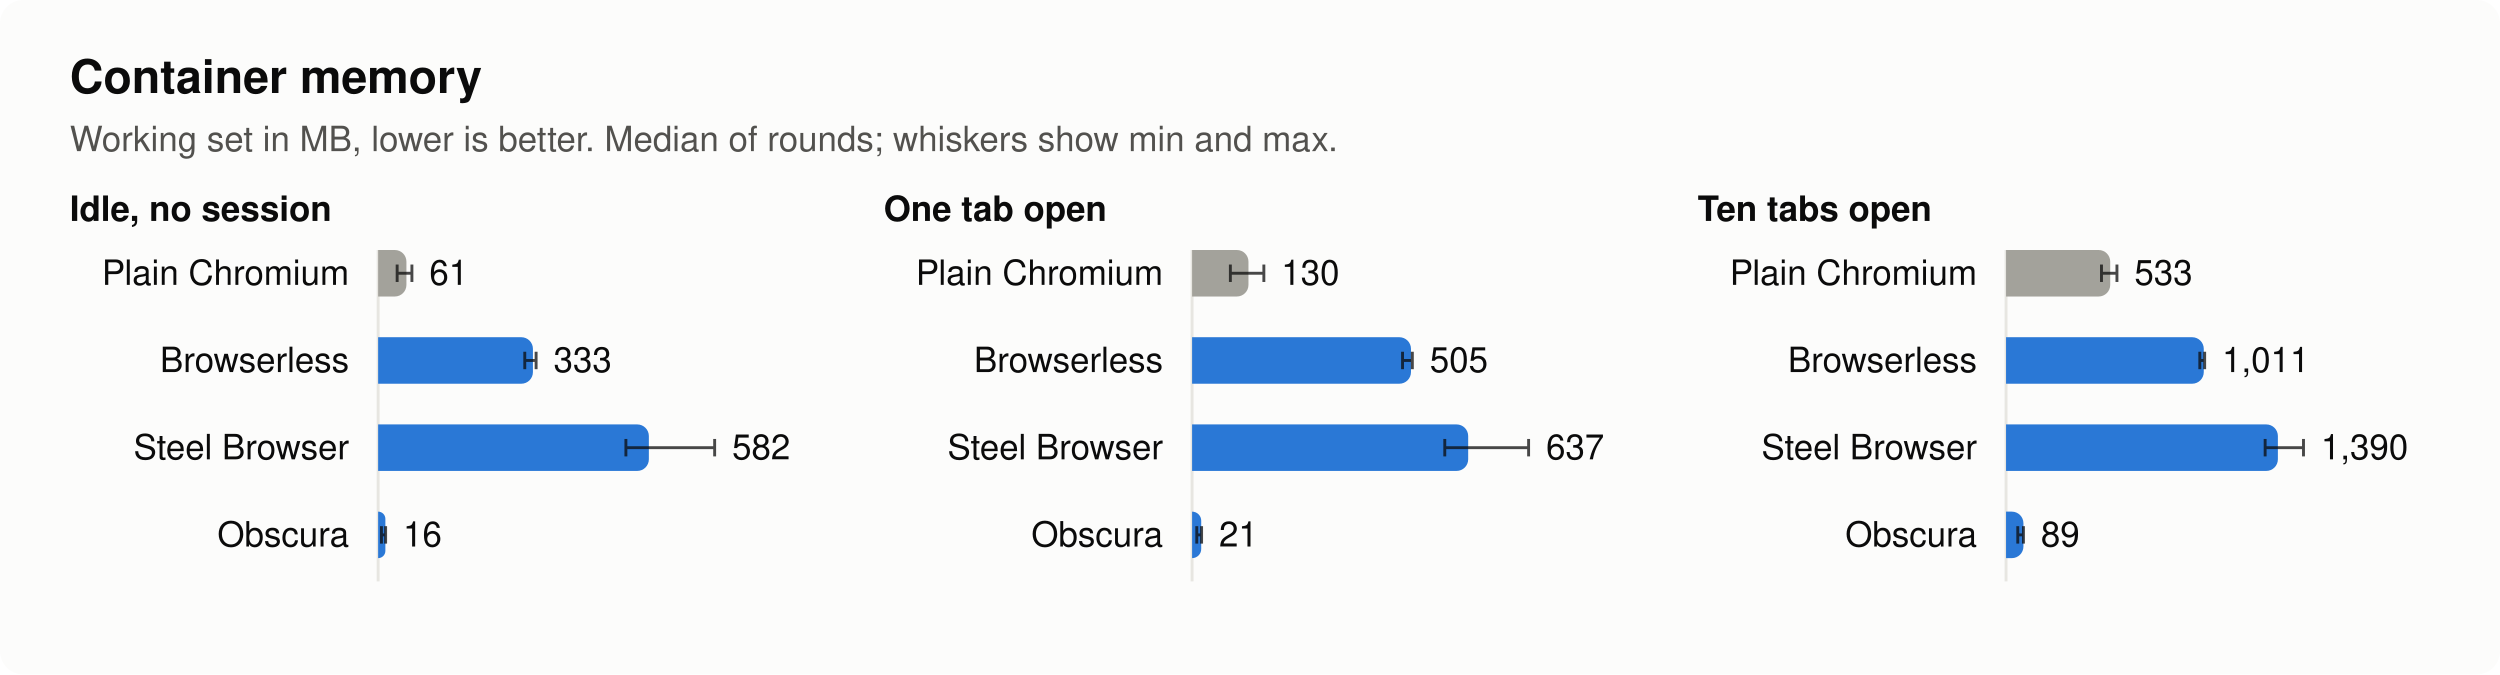
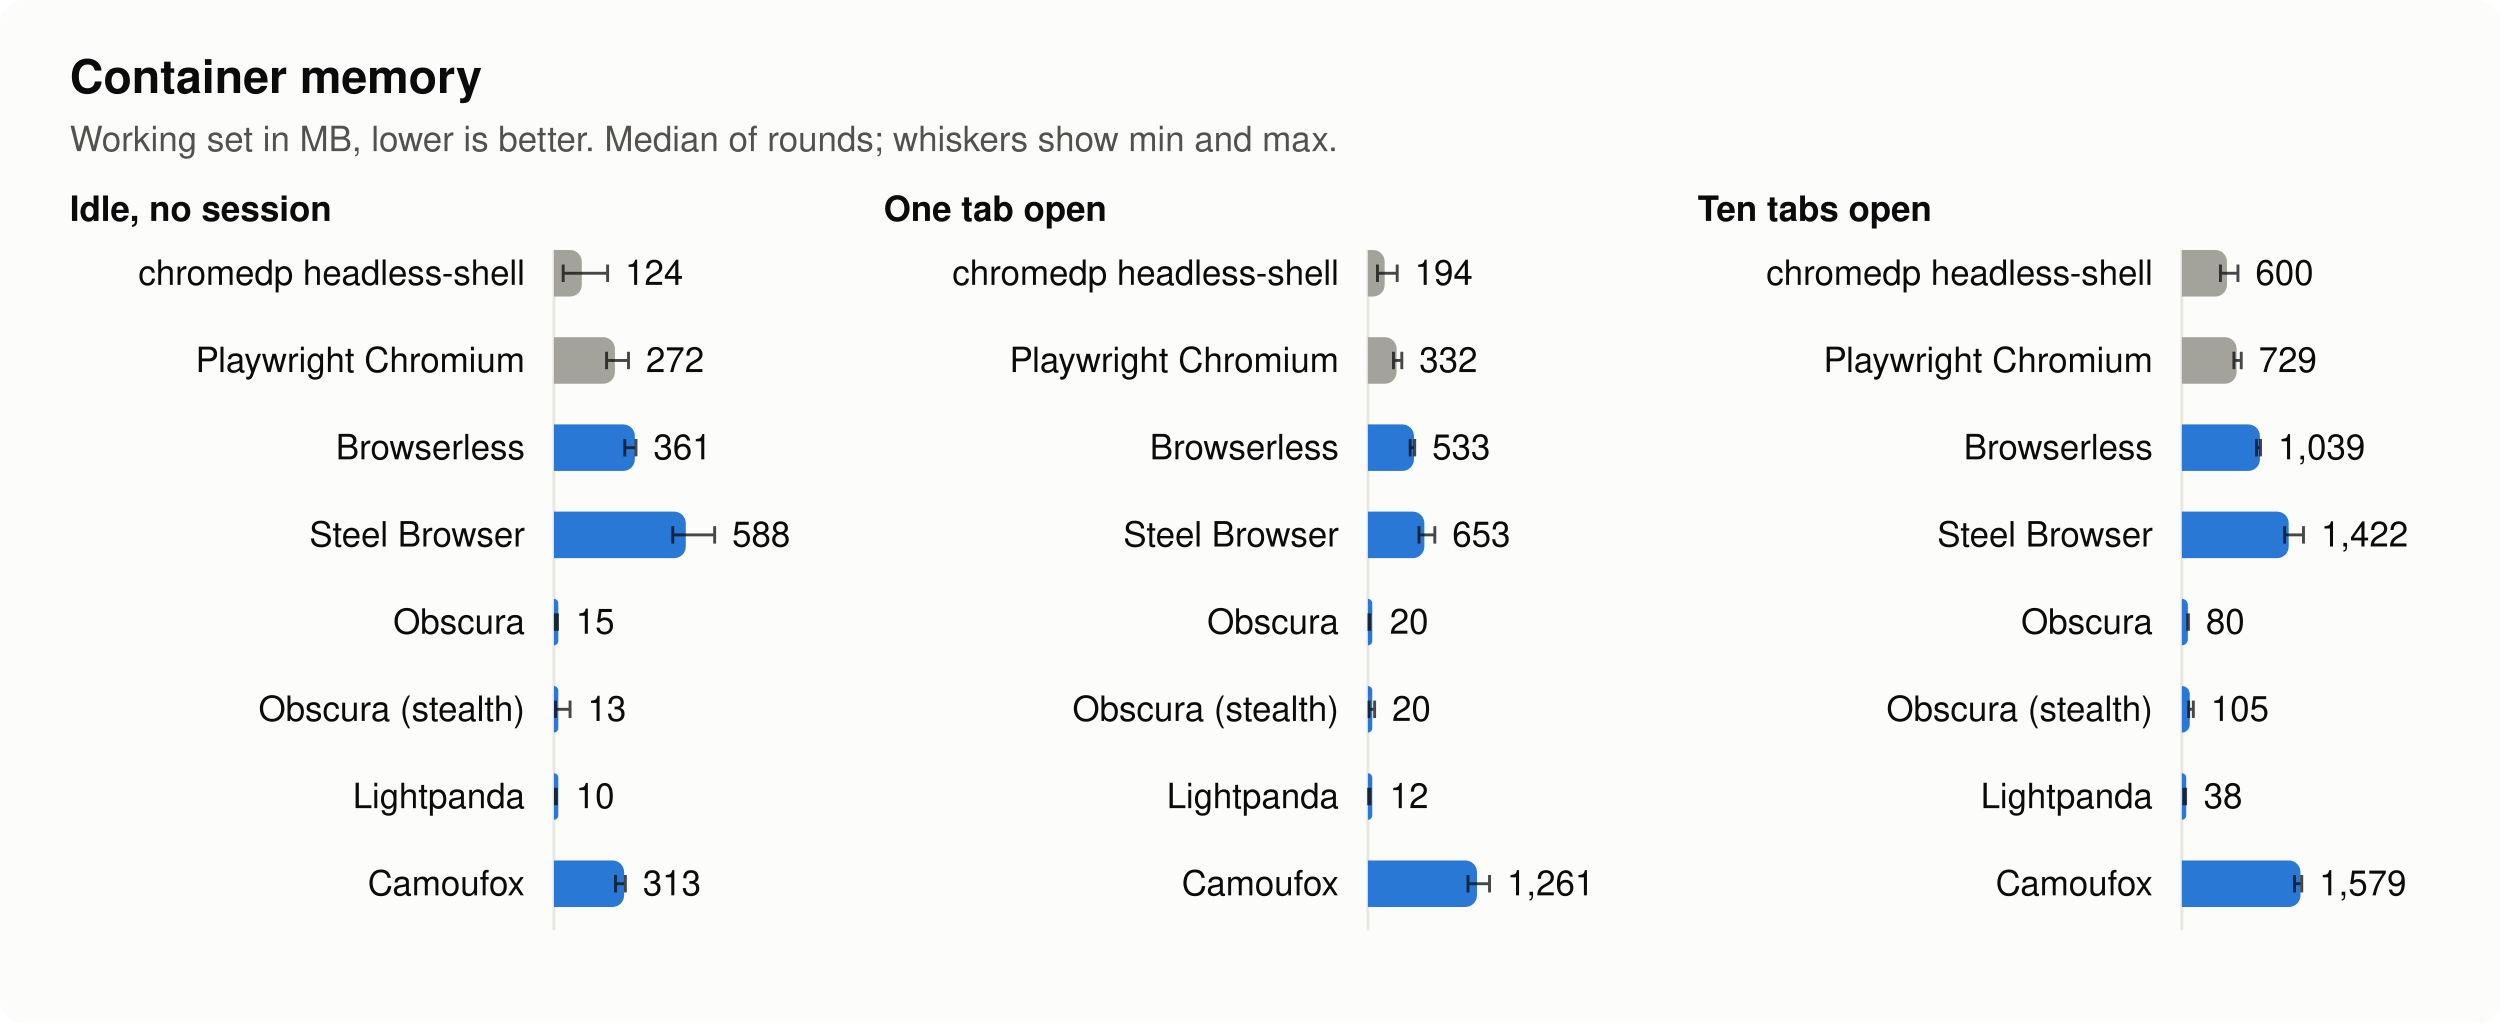
- <svg xmlns="http://www.w3.org/2000/svg" viewBox="0 0 860 232" width="860" height="232" font-family="-apple-system, BlinkMacSystemFont, 'Segoe UI', Helvetica, Arial, sans-serif" role="img" aria-label="Container memory">
-   <rect width="860" height="232" rx="8" fill="#fcfcfb" />
+ <svg xmlns="http://www.w3.org/2000/svg" viewBox="0 0 860 352" width="860" height="352" font-family="-apple-system, BlinkMacSystemFont, 'Segoe UI', Helvetica, Arial, sans-serif" role="img" aria-label="Container memory">
+   <rect width="860" height="352" rx="8" fill="#fcfcfb" />
  <text x="24" y="32" font-size="16" font-weight="600" fill="#0b0b0b">Container memory</text>
  <text x="24" y="52" font-size="12" fill="#52514e">Working set in MB, lower is better. Median of rounds; whiskers show min and max.</text>
  <text x="24" y="76" font-size="12" font-weight="600" fill="#0b0b0b">Idle, no session</text>
-   <line x1="130.08" y1="86" x2="130.08" y2="200" stroke="#e7e6e1" stroke-width="1" />
-   <text x="120.08" y="98" font-size="12" text-anchor="end" fill="#0b0b0b">Plain Chromium</text>
-   <path d="M130.08,86h5.731a4,4 0 0 1 4,4v8a4,4 0 0 1 -4,4h-5.731z" fill="#a3a29b" />
-   <path d="M136.62,94H141.699M136.62,91v6M141.699,91v6" stroke="#0b0b0b" stroke-width="1" fill="none" opacity="0.75" />
-   <text x="147.699" y="98" font-size="12" fill="#0b0b0b" style="font-variant-numeric: tabular-nums">61</text>
-   <text x="120.08" y="128" font-size="12" text-anchor="end" fill="#0b0b0b">Browserless</text>
-   <path d="M130.08,116h49.248a4,4 0 0 1 4,4v8a4,4 0 0 1 -4,4h-49.248z" fill="#2a78d6" />
-   <path d="M180.52,124H184.419M180.52,121v6M184.419,121v6" stroke="#0b0b0b" stroke-width="1" fill="none" opacity="0.75" />
-   <text x="190.419" y="128" font-size="12" fill="#0b0b0b" style="font-variant-numeric: tabular-nums">333</text>
-   <text x="120.08" y="158" font-size="12" text-anchor="end" fill="#0b0b0b">Steel Browser</text>
-   <path d="M130.08,146h89.129a4,4 0 0 1 4,4v8a4,4 0 0 1 -4,4h-89.129z" fill="#2a78d6" />
-   <path d="M215.31,154H245.84M215.31,151v6M245.84,151v6" stroke="#0b0b0b" stroke-width="1" fill="none" opacity="0.75" />
-   <text x="251.84" y="158" font-size="12" fill="#0b0b0b" style="font-variant-numeric: tabular-nums">582</text>
-   <text x="120.08" y="188" font-size="12" text-anchor="end" fill="#0b0b0b">Obscura</text>
-   <path d="M130.08,176h0a2.49,2.49 0 0 1 2.49,2.49v11.021a2.49,2.49 0 0 1 -2.49,2.49h0z" fill="#2a78d6" />
-   <path d="M131.215,184H132.656M131.215,181v6M132.656,181v6" stroke="#0b0b0b" stroke-width="1" fill="none" opacity="0.75" />
-   <text x="138.656" y="188" font-size="12" fill="#0b0b0b" style="font-variant-numeric: tabular-nums">16</text>
+   <line x1="190.56" y1="86" x2="190.56" y2="320" stroke="#e7e6e1" stroke-width="1" />
+   <text x="180.56" y="98" font-size="12" text-anchor="end" fill="#0b0b0b">chromedp headless-shell</text>
+   <path d="M190.56,86h5.57a4,4 0 0 1 4,4v8a4,4 0 0 1 -4,4h-5.57z" fill="#a3a29b" />
+   <path d="M193.732,94H209.022M193.732,91v6M209.022,91v6" stroke="#0b0b0b" stroke-width="1" fill="none" opacity="0.75" />
+   <text x="215.022" y="98" font-size="12" fill="#0b0b0b" style="font-variant-numeric: tabular-nums">124</text>
+   <text x="180.56" y="128" font-size="12" text-anchor="end" fill="#0b0b0b">Playwright Chromium</text>
+   <path d="M190.56,116h16.965a4,4 0 0 1 4,4v8a4,4 0 0 1 -4,4h-16.965z" fill="#a3a29b" />
+   <path d="M208.668,124H216.204M208.668,121v6M216.204,121v6" stroke="#0b0b0b" stroke-width="1" fill="none" opacity="0.75" />
+   <text x="222.204" y="128" font-size="12" fill="#0b0b0b" style="font-variant-numeric: tabular-nums">272</text>
+   <text x="180.56" y="158" font-size="12" text-anchor="end" fill="#0b0b0b">Browserless</text>
+   <path d="M190.56,146h23.832a4,4 0 0 1 4,4v8a4,4 0 0 1 -4,4h-23.832z" fill="#2a78d6" />
+   <path d="M214.937,154H218.779M214.937,151v6M218.779,151v6" stroke="#0b0b0b" stroke-width="1" fill="none" opacity="0.75" />
+   <text x="224.779" y="158" font-size="12" fill="#0b0b0b" style="font-variant-numeric: tabular-nums">361</text>
+   <text x="180.56" y="188" font-size="12" text-anchor="end" fill="#0b0b0b">Steel Browser</text>
+   <path d="M190.56,176h41.353a4,4 0 0 1 4,4v8a4,4 0 0 1 -4,4h-41.353z" fill="#2a78d6" />
+   <path d="M231.438,184H245.84M231.438,181v6M245.84,181v6" stroke="#0b0b0b" stroke-width="1" fill="none" opacity="0.75" />
+   <text x="251.84" y="188" font-size="12" fill="#0b0b0b" style="font-variant-numeric: tabular-nums">588</text>
+   <text x="180.56" y="218" font-size="12" text-anchor="end" fill="#0b0b0b">Obscura</text>
+   <path d="M190.56,206h0a1.5,1.5 0 0 1 1.5,1.5v13a1.5,1.5 0 0 1 -1.5,1.5h0z" fill="#2a78d6" />
+   <path d="M191.043,214H191.775M191.043,211v6M191.775,211v6" stroke="#0b0b0b" stroke-width="1" fill="none" opacity="0.75" />
+   <text x="198.06" y="218" font-size="12" fill="#0b0b0b" style="font-variant-numeric: tabular-nums">15</text>
+   <text x="180.56" y="248" font-size="12" text-anchor="end" fill="#0b0b0b">Obscura (stealth)</text>
+   <path d="M190.56,236h0a1.5,1.5 0 0 1 1.5,1.5v13a1.5,1.5 0 0 1 -1.5,1.5h0z" fill="#2a78d6" />
+   <path d="M191.089,244H196.099M191.089,241v6M196.099,241v6" stroke="#0b0b0b" stroke-width="1" fill="none" opacity="0.75" />
+   <text x="202.099" y="248" font-size="12" fill="#0b0b0b" style="font-variant-numeric: tabular-nums">13</text>
+   <text x="180.56" y="278" font-size="12" text-anchor="end" fill="#0b0b0b">Lightpanda</text>
+   <path d="M190.56,266h0a1.5,1.5 0 0 1 1.5,1.5v13a1.5,1.5 0 0 1 -1.5,1.5h0z" fill="#2a78d6" />
+   <path d="M191.075,274H191.365M191.075,271v6M191.365,271v6" stroke="#0b0b0b" stroke-width="1" fill="none" opacity="0.75" />
+   <text x="198.06" y="278" font-size="12" fill="#0b0b0b" style="font-variant-numeric: tabular-nums">10</text>
+   <text x="180.56" y="308" font-size="12" text-anchor="end" fill="#0b0b0b">Camoufox</text>
+   <path d="M190.56,296h20.136a4,4 0 0 1 4,4v8a4,4 0 0 1 -4,4h-20.136z" fill="#2a78d6" />
+   <path d="M211.738,304H215.137M211.738,301v6M215.137,301v6" stroke="#0b0b0b" stroke-width="1" fill="none" opacity="0.75" />
+   <text x="221.137" y="308" font-size="12" fill="#0b0b0b" style="font-variant-numeric: tabular-nums">313</text>
  <text x="304" y="76" font-size="12" font-weight="600" fill="#0b0b0b">One tab open</text>
-   <line x1="410.08" y1="86" x2="410.08" y2="200" stroke="#e7e6e1" stroke-width="1" />
-   <text x="400.08" y="98" font-size="12" text-anchor="end" fill="#0b0b0b">Plain Chromium</text>
-   <path d="M410.08,86h15.392a4,4 0 0 1 4,4v8a4,4 0 0 1 -4,4h-15.392z" fill="#a3a29b" />
-   <path d="M423.245,94H434.767M423.245,91v6M434.767,91v6" stroke="#0b0b0b" stroke-width="1" fill="none" opacity="0.75" />
-   <text x="440.767" y="98" font-size="12" fill="#0b0b0b" style="font-variant-numeric: tabular-nums">130</text>
-   <text x="400.08" y="128" font-size="12" text-anchor="end" fill="#0b0b0b">Browserless</text>
-   <path d="M410.08,116h71.297a4,4 0 0 1 4,4v8a4,4 0 0 1 -4,4h-71.297z" fill="#2a78d6" />
-   <path d="M482.475,124H485.846M482.475,121v6M485.846,121v6" stroke="#0b0b0b" stroke-width="1" fill="none" opacity="0.75" />
-   <text x="491.846" y="128" font-size="12" fill="#0b0b0b" style="font-variant-numeric: tabular-nums">505</text>
-   <text x="400.08" y="158" font-size="12" text-anchor="end" fill="#0b0b0b">Steel Browser</text>
-   <path d="M410.08,146h90.975a4,4 0 0 1 4,4v8a4,4 0 0 1 -4,4h-90.975z" fill="#2a78d6" />
-   <path d="M497.003,154H525.84M497.003,151v6M525.84,151v6" stroke="#0b0b0b" stroke-width="1" fill="none" opacity="0.75" />
-   <text x="531.84" y="158" font-size="12" fill="#0b0b0b" style="font-variant-numeric: tabular-nums">637</text>
-   <text x="400.08" y="188" font-size="12" text-anchor="end" fill="#0b0b0b">Obscura</text>
-   <path d="M410.08,176h0a3.142,3.142 0 0 1 3.142,3.142v9.715a3.142,3.142 0 0 1 -3.142,3.142h0z" fill="#2a78d6" />
-   <path d="M411.691,184H413.344M411.691,181v6M413.344,181v6" stroke="#0b0b0b" stroke-width="1" fill="none" opacity="0.75" />
-   <text x="419.344" y="188" font-size="12" fill="#0b0b0b" style="font-variant-numeric: tabular-nums">21</text>
+   <line x1="470.56" y1="86" x2="470.56" y2="320" stroke="#e7e6e1" stroke-width="1" />
+   <text x="460.56" y="98" font-size="12" text-anchor="end" fill="#0b0b0b">chromedp headless-shell</text>
+   <path d="M470.56,86h1.763a4,4 0 0 1 4,4v8a4,4 0 0 1 -4,4h-1.763z" fill="#a3a29b" />
+   <path d="M473.842,94H480.633M473.842,91v6M480.633,91v6" stroke="#0b0b0b" stroke-width="1" fill="none" opacity="0.75" />
+   <text x="486.633" y="98" font-size="12" fill="#0b0b0b" style="font-variant-numeric: tabular-nums">194</text>
+   <text x="460.56" y="128" font-size="12" text-anchor="end" fill="#0b0b0b">Playwright Chromium</text>
+   <path d="M470.56,116h5.87a4,4 0 0 1 4,4v8a4,4 0 0 1 -4,4h-5.87z" fill="#a3a29b" />
+   <path d="M479.355,124H482.224M479.355,121v6M482.224,121v6" stroke="#0b0b0b" stroke-width="1" fill="none" opacity="0.75" />
+   <text x="488.224" y="128" font-size="12" fill="#0b0b0b" style="font-variant-numeric: tabular-nums">332</text>
+   <text x="460.56" y="158" font-size="12" text-anchor="end" fill="#0b0b0b">Browserless</text>
+   <path d="M470.56,146h11.846a4,4 0 0 1 4,4v8a4,4 0 0 1 -4,4h-11.846z" fill="#2a78d6" />
+   <path d="M485.096,154H486.661M485.096,151v6M486.661,151v6" stroke="#0b0b0b" stroke-width="1" fill="none" opacity="0.75" />
+   <text x="492.661" y="158" font-size="12" fill="#0b0b0b" style="font-variant-numeric: tabular-nums">533</text>
+   <text x="460.56" y="188" font-size="12" text-anchor="end" fill="#0b0b0b">Steel Browser</text>
+   <path d="M470.56,176h15.422a4,4 0 0 1 4,4v8a4,4 0 0 1 -4,4h-15.422z" fill="#2a78d6" />
+   <path d="M488.131,184H493.579M488.131,181v6M493.579,181v6" stroke="#0b0b0b" stroke-width="1" fill="none" opacity="0.75" />
+   <text x="499.579" y="188" font-size="12" fill="#0b0b0b" style="font-variant-numeric: tabular-nums">653</text>
+   <text x="460.56" y="218" font-size="12" text-anchor="end" fill="#0b0b0b">Obscura</text>
+   <path d="M470.56,206h0a1.5,1.5 0 0 1 1.5,1.5v13a1.5,1.5 0 0 1 -1.5,1.5h0z" fill="#2a78d6" />
+   <path d="M470.928,214H471.203M470.928,211v6M471.203,211v6" stroke="#0b0b0b" stroke-width="1" fill="none" opacity="0.75" />
+   <text x="478.06" y="218" font-size="12" fill="#0b0b0b" style="font-variant-numeric: tabular-nums">20</text>
+   <text x="460.56" y="248" font-size="12" text-anchor="end" fill="#0b0b0b">Obscura (stealth)</text>
+   <path d="M470.56,236h0a1.5,1.5 0 0 1 1.5,1.5v13a1.5,1.5 0 0 1 -1.5,1.5h0z" fill="#2a78d6" />
+   <path d="M470.963,244H472.869M470.963,241v6M472.869,241v6" stroke="#0b0b0b" stroke-width="1" fill="none" opacity="0.75" />
+   <text x="478.869" y="248" font-size="12" fill="#0b0b0b" style="font-variant-numeric: tabular-nums">20</text>
+   <text x="460.56" y="278" font-size="12" text-anchor="end" fill="#0b0b0b">Lightpanda</text>
+   <path d="M470.56,266h0a1.5,1.5 0 0 1 1.5,1.5v13a1.5,1.5 0 0 1 -1.5,1.5h0z" fill="#2a78d6" />
+   <path d="M470.802,274H471.279M470.802,271v6M471.279,271v6" stroke="#0b0b0b" stroke-width="1" fill="none" opacity="0.75" />
+   <text x="478.06" y="278" font-size="12" fill="#0b0b0b" style="font-variant-numeric: tabular-nums">12</text>
+   <text x="460.56" y="308" font-size="12" text-anchor="end" fill="#0b0b0b">Camoufox</text>
+   <path d="M470.56,296h33.515a4,4 0 0 1 4,4v8a4,4 0 0 1 -4,4h-33.515z" fill="#2a78d6" />
+   <path d="M505.001,304H512.4M505.001,301v6M512.4,301v6" stroke="#0b0b0b" stroke-width="1" fill="none" opacity="0.75" />
+   <text x="518.4" y="308" font-size="12" fill="#0b0b0b" style="font-variant-numeric: tabular-nums">1,261</text>
  <text x="584" y="76" font-size="12" font-weight="600" fill="#0b0b0b">Ten tabs open</text>
-   <line x1="690.08" y1="86" x2="690.08" y2="200" stroke="#e7e6e1" stroke-width="1" />
-   <text x="680.08" y="98" font-size="12" text-anchor="end" fill="#0b0b0b">Plain Chromium</text>
-   <path d="M690.08,86h31.838a4,4 0 0 1 4,4v8a4,4 0 0 1 -4,4h-31.838z" fill="#a3a29b" />
-   <path d="M722.909,94H728.229M722.909,91v6M728.229,91v6" stroke="#0b0b0b" stroke-width="1" fill="none" opacity="0.75" />
-   <text x="734.229" y="98" font-size="12" fill="#0b0b0b" style="font-variant-numeric: tabular-nums">533</text>
-   <text x="680.08" y="128" font-size="12" text-anchor="end" fill="#0b0b0b">Browserless</text>
-   <path d="M690.08,116h64.018a4,4 0 0 1 4,4v8a4,4 0 0 1 -4,4h-64.018z" fill="#2a78d6" />
-   <path d="M756.733,124H758.404M756.733,121v6M758.404,121v6" stroke="#0b0b0b" stroke-width="1" fill="none" opacity="0.75" />
-   <text x="764.404" y="128" font-size="12" fill="#0b0b0b" style="font-variant-numeric: tabular-nums">1,011</text>
-   <text x="680.08" y="158" font-size="12" text-anchor="end" fill="#0b0b0b">Steel Browser</text>
-   <path d="M690.08,146h89.512a4,4 0 0 1 4,4v8a4,4 0 0 1 -4,4h-89.512z" fill="#2a78d6" />
-   <path d="M779.205,154H792.4M779.205,151v6M792.4,151v6" stroke="#0b0b0b" stroke-width="1" fill="none" opacity="0.75" />
-   <text x="798.4" y="158" font-size="12" fill="#0b0b0b" style="font-variant-numeric: tabular-nums">1,390</text>
-   <text x="680.08" y="188" font-size="12" text-anchor="end" fill="#0b0b0b">Obscura</text>
-   <path d="M690.08,176h1.981a4,4 0 0 1 4,4v8a4,4 0 0 1 -4,4h-1.981z" fill="#2a78d6" />
-   <path d="M694.113,184H696.067M694.113,181v6M696.067,181v6" stroke="#0b0b0b" stroke-width="1" fill="none" opacity="0.75" />
-   <text x="702.067" y="188" font-size="12" fill="#0b0b0b" style="font-variant-numeric: tabular-nums">89</text>
+   <line x1="750.56" y1="86" x2="750.56" y2="320" stroke="#e7e6e1" stroke-width="1" />
+   <text x="740.56" y="98" font-size="12" text-anchor="end" fill="#0b0b0b">chromedp headless-shell</text>
+   <path d="M750.56,86h11.515a4,4 0 0 1 4,4v8a4,4 0 0 1 -4,4h-11.515z" fill="#a3a29b" />
+   <path d="M763.835,94H769.852M763.835,91v6M769.852,91v6" stroke="#0b0b0b" stroke-width="1" fill="none" opacity="0.75" />
+   <text x="775.852" y="98" font-size="12" fill="#0b0b0b" style="font-variant-numeric: tabular-nums">600</text>
+   <text x="740.56" y="128" font-size="12" text-anchor="end" fill="#0b0b0b">Playwright Chromium</text>
+   <path d="M750.56,116h14.84a4,4 0 0 1 4,4v8a4,4 0 0 1 -4,4h-14.84z" fill="#a3a29b" />
+   <path d="M768.463,124H770.984M768.463,121v6M770.984,121v6" stroke="#0b0b0b" stroke-width="1" fill="none" opacity="0.75" />
+   <text x="776.984" y="128" font-size="12" fill="#0b0b0b" style="font-variant-numeric: tabular-nums">729</text>
+   <text x="740.56" y="158" font-size="12" text-anchor="end" fill="#0b0b0b">Browserless</text>
+   <path d="M750.56,146h22.856a4,4 0 0 1 4,4v8a4,4 0 0 1 -4,4h-22.856z" fill="#2a78d6" />
+   <path d="M776.23,154H777.63M776.23,151v6M777.63,151v6" stroke="#0b0b0b" stroke-width="1" fill="none" opacity="0.75" />
+   <text x="783.63" y="158" font-size="12" fill="#0b0b0b" style="font-variant-numeric: tabular-nums">1,039</text>
+   <text x="740.56" y="188" font-size="12" text-anchor="end" fill="#0b0b0b">Steel Browser</text>
+   <path d="M750.56,176h32.751a4,4 0 0 1 4,4v8a4,4 0 0 1 -4,4h-32.751z" fill="#2a78d6" />
+   <path d="M785.919,184H792.4M785.919,181v6M792.4,181v6" stroke="#0b0b0b" stroke-width="1" fill="none" opacity="0.75" />
+   <text x="798.4" y="188" font-size="12" fill="#0b0b0b" style="font-variant-numeric: tabular-nums">1,422</text>
+   <text x="740.56" y="218" font-size="12" text-anchor="end" fill="#0b0b0b">Obscura</text>
+   <path d="M750.56,206h0a2.072,2.072 0 0 1 2.072,2.072v11.856a2.072,2.072 0 0 1 -2.072,2.072h0z" fill="#2a78d6" />
+   <path d="M752.585,214H752.828M752.585,211v6M752.828,211v6" stroke="#0b0b0b" stroke-width="1" fill="none" opacity="0.75" />
+   <text x="758.828" y="218" font-size="12" fill="#0b0b0b" style="font-variant-numeric: tabular-nums">80</text>
+   <text x="740.56" y="248" font-size="12" text-anchor="end" fill="#0b0b0b">Obscura (stealth)</text>
+   <path d="M750.56,236h0a2.713,2.713 0 0 1 2.713,2.713v10.573a2.713,2.713 0 0 1 -2.713,2.713h0z" fill="#2a78d6" />
+   <path d="M752.906,244H754.506M752.906,241v6M754.506,241v6" stroke="#0b0b0b" stroke-width="1" fill="none" opacity="0.75" />
+   <text x="760.506" y="248" font-size="12" fill="#0b0b0b" style="font-variant-numeric: tabular-nums">105</text>
+   <text x="740.56" y="278" font-size="12" text-anchor="end" fill="#0b0b0b">Lightpanda</text>
+   <path d="M750.56,266h0a1.5,1.5 0 0 1 1.5,1.5v13a1.5,1.5 0 0 1 -1.5,1.5h0z" fill="#2a78d6" />
+   <path d="M751.275,274H751.856M751.275,271v6M751.856,271v6" stroke="#0b0b0b" stroke-width="1" fill="none" opacity="0.75" />
+   <text x="758.06" y="278" font-size="12" fill="#0b0b0b" style="font-variant-numeric: tabular-nums">38</text>
+   <text x="740.56" y="308" font-size="12" text-anchor="end" fill="#0b0b0b">Camoufox</text>
+   <path d="M750.56,296h36.81a4,4 0 0 1 4,4v8a4,4 0 0 1 -4,4h-36.81z" fill="#2a78d6" />
+   <path d="M789.324,304H791.803M789.324,301v6M791.803,301v6" stroke="#0b0b0b" stroke-width="1" fill="none" opacity="0.75" />
+   <text x="797.803" y="308" font-size="12" fill="#0b0b0b" style="font-variant-numeric: tabular-nums">1,579</text>
</svg>
